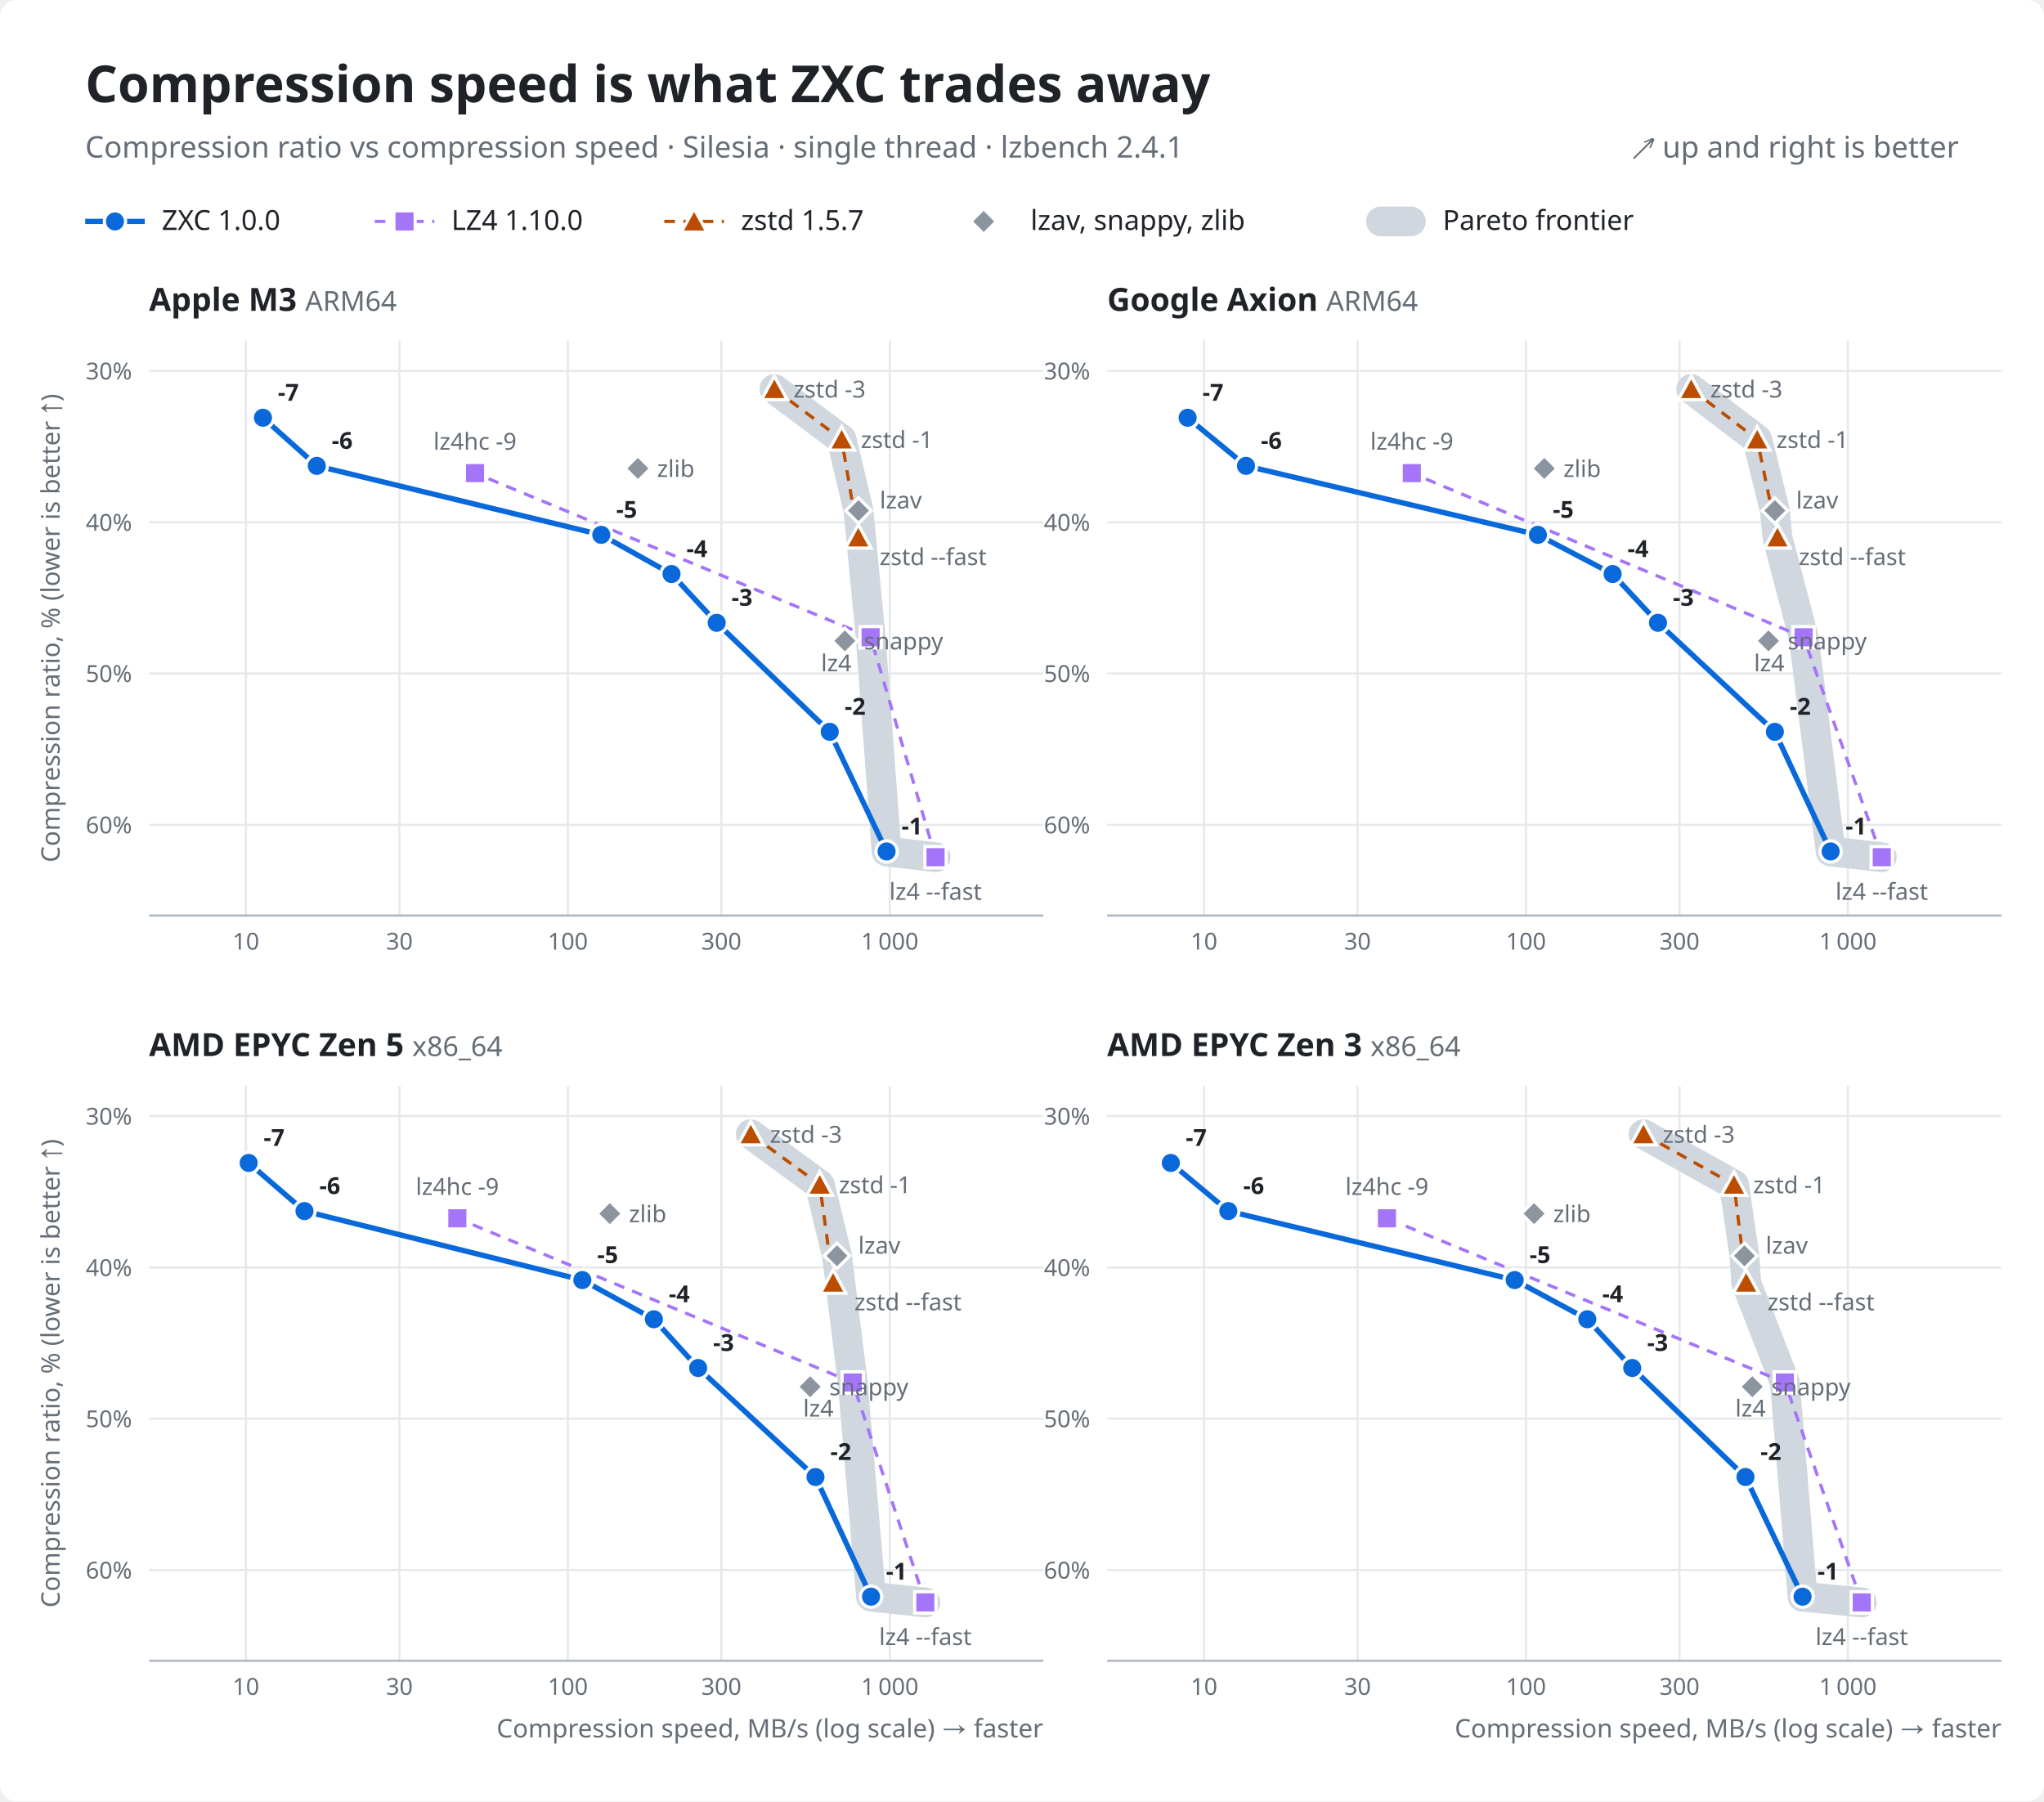
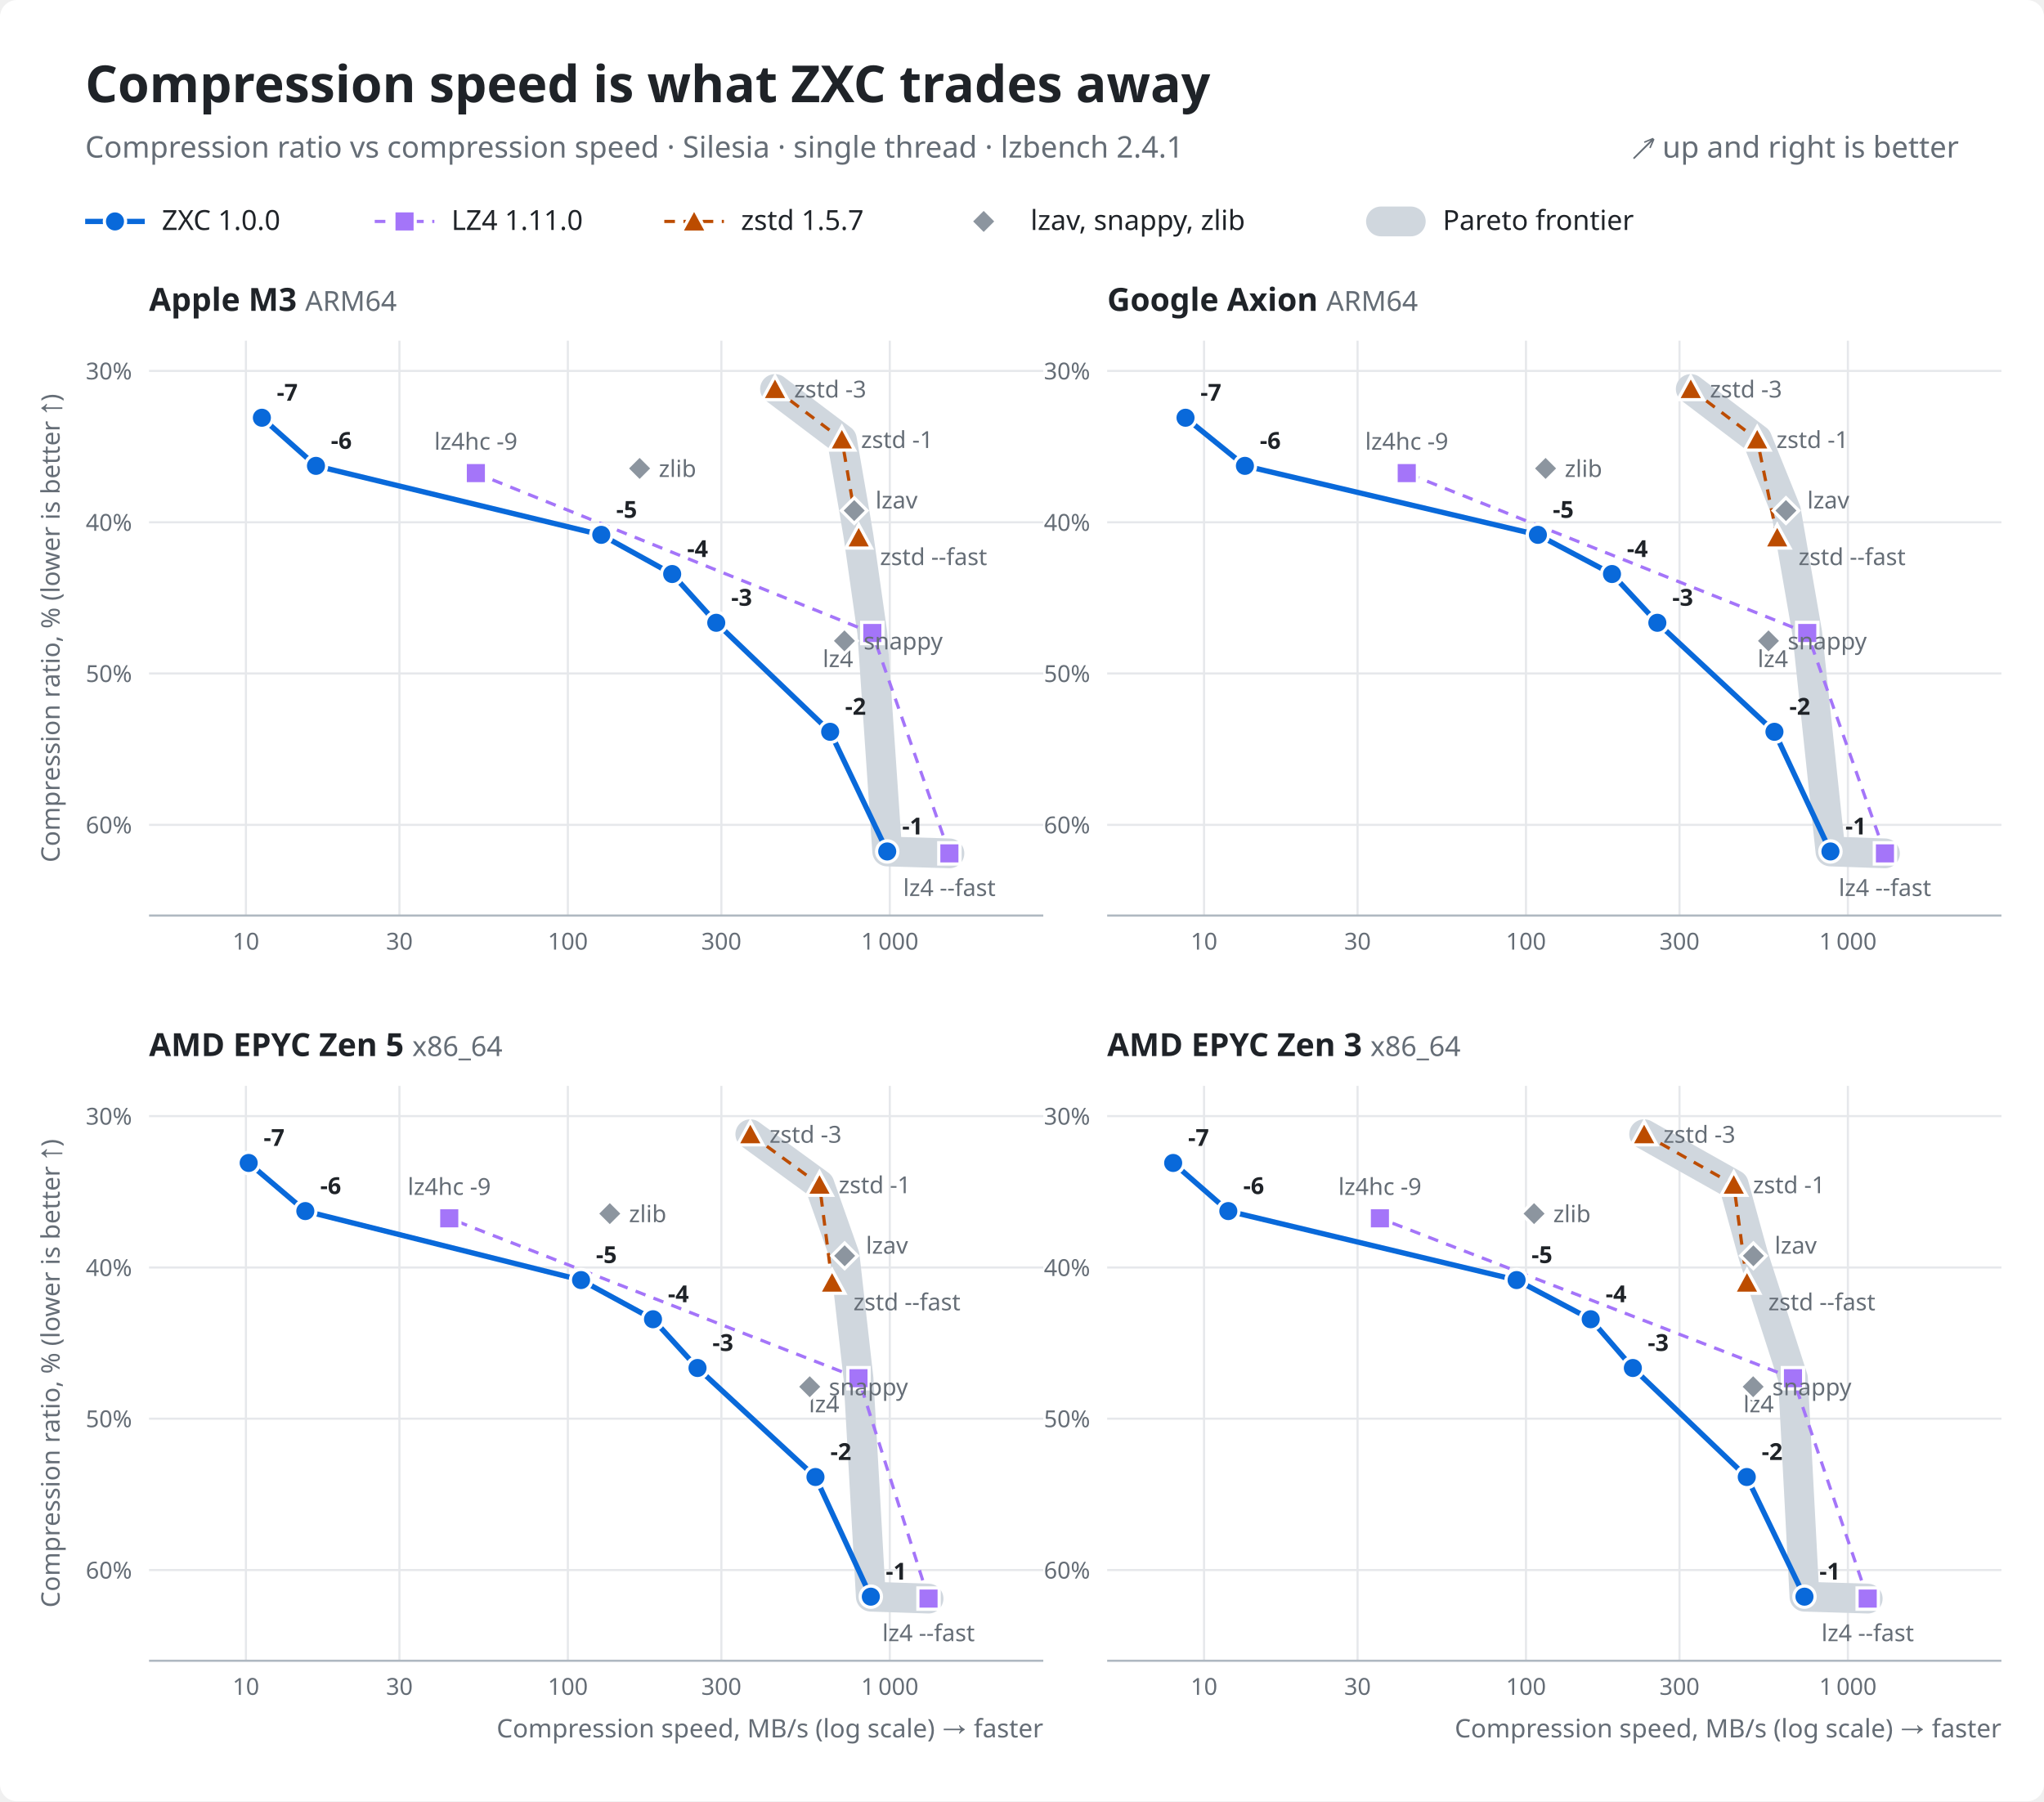
<svg xmlns="http://www.w3.org/2000/svg" viewBox="0 0 960 846" width="960" height="846" role="img" aria-label="Compression speed versus compression ratio for ZXC, LZ4, zstd, lzav, snappy and zlib on four CPUs, with the Pareto frontier">
  <style>text{font-family:-apple-system,BlinkMacSystemFont,"Segoe UI","Noto Sans",Helvetica,Arial,sans-serif;font-size:11px}.t{font-size:24px;font-weight:700}.st{font-size:14px}.pt{font-size:15px;font-weight:600}.pa{font-size:13px;font-weight:400}.ax{font-size:12px}.b{font-weight:600}.lg{font-size:13px}.num{font-variant-numeric:tabular-nums}.grid,.axis{stroke-width:1}.ring{stroke-width:1.5}.zl{fill:none;stroke-width:2.5;stroke-linejoin:round}.vl{fill:none;stroke-width:1.5;stroke-dasharray:5 4}.ol{fill:none;stroke-width:1.5;stroke-dasharray:5 4}.fr{fill:none;stroke-width:14;stroke-linejoin:round;stroke-linecap:round}.bg{fill:#ffffff}text{fill:#1f2328}.mu{fill:#656d76}.grid{stroke:#e6e8eb}.axis{stroke:#afb8c1}.zl{stroke:#0969da}.zp{fill:#0969da}.gp{fill:#8c959f}.ol{stroke:#bc4c00}.op{fill:#bc4c00}.ring{stroke:#ffffff}.fr{stroke:#d0d7de}.vp{fill:#a475f9}.vl{stroke:#a475f9}@media (prefers-color-scheme:dark){.bg{fill:#0d1117}text{fill:#e6edf3}.mu{fill:#8d96a0}.grid{stroke:#21262d}.axis{stroke:#3d444d}.zl{stroke:#4493f8}.zp{fill:#4493f8}.gp{fill:#6e7681}.ol{stroke:#db6d28}.op{fill:#db6d28}.ring{stroke:#0d1117}.fr{stroke:#30363d}.vp{fill:#bc8cff}.vl{stroke:#bc8cff}}.m{text-anchor:middle}.e{text-anchor:end}</style>
  <rect class="bg" width="960" height="846" rx="8" />
  <text x="40" y="48" class="t">Compression speed is what ZXC trades away</text>
  <text x="40" y="74" class="st mu">Compression ratio vs compression speed · Silesia · single thread · lzbench 2.4.1</text>
  <text x="920" y="74" class="st mu e">↗ up and right is better</text>
  <path class="zl" d="M40 104h28" />
  <circle class="zp ring" cx="54" cy="104" r="5" />
  <text x="76" y="108" class="lg">ZXC 1.0.0</text>
  <path class="vl" d="M176 104h28" />
  <rect class="vp ring" x="185" y="99" width="10" height="10" />
-   <text x="212" y="108" class="lg">LZ4 1.10.0</text>
+   <text x="212" y="108" class="lg">LZ4 1.11.0</text>
  <path class="ol" d="M312 104h28" />
  <path class="op ring" d="M326 98l6 11h-12z" />
  <text x="348" y="108" class="lg">zstd 1.5.7</text>
  <path class="gp ring" d="M462 98l6 6l-6 6l-6-6z" />
  <text x="484" y="108" class="lg">lzav, snappy, zlib</text>
  <path class="fr" d="M648.6 104h14" />
  <text x="677.6" y="108" class="lg">Pareto frontier</text>
  <path class="grid" d="M115.5 160v270" />
  <text x="115.5" y="446" class="mu num m">10</text>
  <path class="grid" d="M187.6 160v270" />
  <text x="187.6" y="446" class="mu num m">30</text>
  <path class="grid" d="M266.7 160v270" />
  <text x="266.7" y="446" class="mu num m">100</text>
  <path class="grid" d="M338.8 160v270" />
  <text x="338.8" y="446" class="mu num m">300</text>
  <path class="grid" d="M417.9 160v270" />
  <text x="417.9" y="446" class="mu num m">1 000</text>
  <path class="grid" d="M70 174.2h420" />
  <text x="62" y="178.2" class="mu num e">30%</text>
  <path class="grid" d="M70 245.3h420" />
  <text x="62" y="249.3" class="mu num e">40%</text>
  <path class="grid" d="M70 316.3h420" />
  <text x="62" y="320.3" class="mu num e">50%</text>
  <path class="grid" d="M70 387.4h420" />
  <text x="62" y="391.4" class="mu num e">60%</text>
  <path class="axis" d="M70 430h420" />
  <text class="ax mu m" transform="translate(28 295) rotate(-90)">Compression ratio, % (lower is better ↑)</text>
  <text x="70" y="146" class="pt">Apple M3 <tspan class="pa mu">ARM64</tspan>
  </text>
-   <polyline class="fr" points="439.4,402.6 416.4,399.9 408.9,299.3 403.2,239.8 395.3,206.4 363.7,182.7" />
-   <polyline class="vl" points="439.4,402.6 408.9,299.3 223.1,222.2" />
-   <rect class="vp ring" x="434.4" y="397.6" width="10" height="10" />
-   <text x="439.4" y="422.6" class="mu m">lz4 --fast</text>
-   <rect class="vp ring" x="403.9" y="294.3" width="10" height="10" />
-   <text x="399.9" y="315.3" class="mu e">lz4</text>
-   <rect class="vp ring" x="218.1" y="217.2" width="10" height="10" />
-   <text x="223.1" y="211.2" class="mu m">lz4hc -9</text>
-   <polyline class="ol" points="403.1,252.4 395.3,206.4 363.7,182.7" />
-   <path class="op ring" d="M403.1 246.4l6 11h-12z" />
-   <text x="413.1" y="265.4" class="mu">zstd --fast</text>
-   <path class="op ring" d="M395.3 200.4l6 11h-12z" />
-   <text x="404.3" y="210.4" class="mu">zstd -1</text>
-   <path class="op ring" d="M363.7 176.7l6 11h-12z" />
-   <text x="372.7" y="186.7" class="mu">zstd -3</text>
-   <path class="gp ring" d="M403.2 233.8l6 6l-6 6l-6-6z" />
-   <text x="413.2" y="238.8" class="mu">lzav</text>
-   <path class="gp ring" d="M396.8 295l6 6l-6 6l-6-6z" />
-   <text x="405.8" y="305" class="mu">snappy</text>
-   <path class="gp ring" d="M299.6 214l6 6l-6 6l-6-6z" />
-   <text x="308.6" y="224" class="mu">zlib</text>
-   <polyline class="zl" points="416.4,399.9 389.7,343.7 336.6,292.5 315.4,269.6 282.4,251.2 148.8,218.8 123.5,196.2" />
-   <circle class="zp ring" cx="416.4" cy="399.9" r="5" />
-   <text x="423.4" y="391.9" class="b">-1</text>
-   <circle class="zp ring" cx="389.7" cy="343.7" r="5" />
-   <text x="396.7" y="335.7" class="b">-2</text>
-   <circle class="zp ring" cx="336.6" cy="292.5" r="5" />
-   <text x="343.6" y="284.5" class="b">-3</text>
-   <circle class="zp ring" cx="315.4" cy="269.6" r="5" />
-   <text x="322.4" y="261.6" class="b">-4</text>
+   <polyline class="fr" points="445.9,400.8 416.7,399.9 409.7,297.3 403.3,252.4 401.2,239.8 395.4,206.4 364,182.7" />
+   <polyline class="vl" points="445.9,400.8 409.7,297.3 223.5,222.2" />
+   <rect class="vp ring" x="440.9" y="395.8" width="10" height="10" />
+   <text x="445.9" y="420.8" class="mu m">lz4 --fast</text>
+   <rect class="vp ring" x="404.7" y="292.3" width="10" height="10" />
+   <text x="400.7" y="313.3" class="mu e">lz4</text>
+   <rect class="vp ring" x="218.5" y="217.2" width="10" height="10" />
+   <text x="223.5" y="211.2" class="mu m">lz4hc -9</text>
+   <polyline class="ol" points="403.3,252.4 395.4,206.4 364,182.7" />
+   <path class="op ring" d="M403.3 246.4l6 11h-12z" />
+   <text x="413.3" y="265.4" class="mu">zstd --fast</text>
+   <path class="op ring" d="M395.4 200.4l6 11h-12z" />
+   <text x="404.4" y="210.4" class="mu">zstd -1</text>
+   <path class="op ring" d="M364 176.7l6 11h-12z" />
+   <text x="373" y="186.7" class="mu">zstd -3</text>
+   <path class="gp ring" d="M401.2 233.8l6 6l-6 6l-6-6z" />
+   <text x="411.2" y="238.8" class="mu">lzav</text>
+   <path class="gp ring" d="M396.6 295l6 6l-6 6l-6-6z" />
+   <text x="405.6" y="305" class="mu">snappy</text>
+   <path class="gp ring" d="M300.4 214l6 6l-6 6l-6-6z" />
+   <text x="309.4" y="224" class="mu">zlib</text>
+   <polyline class="zl" points="416.7,399.9 389.9,343.7 336.4,292.5 315.7,269.6 282.4,251.2 148.4,218.8 123,196.2" />
+   <circle class="zp ring" cx="416.7" cy="399.9" r="5" />
+   <text x="423.7" y="391.9" class="b">-1</text>
+   <circle class="zp ring" cx="389.9" cy="343.7" r="5" />
+   <text x="396.9" y="335.7" class="b">-2</text>
+   <circle class="zp ring" cx="336.4" cy="292.5" r="5" />
+   <text x="343.4" y="284.5" class="b">-3</text>
+   <circle class="zp ring" cx="315.7" cy="269.6" r="5" />
+   <text x="322.7" y="261.6" class="b">-4</text>
  <circle class="zp ring" cx="282.4" cy="251.2" r="5" />
  <text x="289.4" y="243.2" class="b">-5</text>
-   <circle class="zp ring" cx="148.8" cy="218.8" r="5" />
-   <text x="155.8" y="210.8" class="b">-6</text>
-   <circle class="zp ring" cx="123.5" cy="196.2" r="5" />
-   <text x="130.5" y="188.2" class="b">-7</text>
+   <circle class="zp ring" cx="148.4" cy="218.8" r="5" />
+   <text x="155.4" y="210.8" class="b">-6</text>
+   <circle class="zp ring" cx="123" cy="196.2" r="5" />
+   <text x="130" y="188.2" class="b">-7</text>
  <path class="grid" d="M565.5 160v270" />
  <text x="565.5" y="446" class="mu num m">10</text>
  <path class="grid" d="M637.6 160v270" />
  <text x="637.6" y="446" class="mu num m">30</text>
  <path class="grid" d="M716.7 160v270" />
  <text x="716.7" y="446" class="mu num m">100</text>
  <path class="grid" d="M788.8 160v270" />
  <text x="788.8" y="446" class="mu num m">300</text>
  <path class="grid" d="M867.9 160v270" />
  <text x="867.9" y="446" class="mu num m">1 000</text>
  <path class="grid" d="M520 174.2h420" />
  <text x="512" y="178.2" class="mu num e">30%</text>
  <path class="grid" d="M520 245.3h420" />
  <text x="512" y="249.3" class="mu num e">40%</text>
  <path class="grid" d="M520 316.3h420" />
  <text x="512" y="320.3" class="mu num e">50%</text>
  <path class="grid" d="M520 387.4h420" />
  <text x="512" y="391.4" class="mu num e">60%</text>
  <path class="axis" d="M520 430h420" />
  <text x="520" y="146" class="pt">Google Axion <tspan class="pa mu">ARM64</tspan>
  </text>
-   <polyline class="fr" points="883.8,402.6 859.8,399.9 847.1,299.3 834.8,252.4 833.6,239.8 825.3,206.4 794.3,182.7" />
-   <polyline class="vl" points="883.8,402.6 847.1,299.3 663.1,222.2" />
-   <rect class="vp ring" x="878.8" y="397.6" width="10" height="10" />
-   <text x="883.8" y="422.6" class="mu m">lz4 --fast</text>
-   <rect class="vp ring" x="842.1" y="294.3" width="10" height="10" />
-   <text x="838.1" y="315.3" class="mu e">lz4</text>
-   <rect class="vp ring" x="658.1" y="217.2" width="10" height="10" />
-   <text x="663.1" y="211.2" class="mu m">lz4hc -9</text>
-   <polyline class="ol" points="834.8,252.4 825.3,206.4 794.3,182.7" />
-   <path class="op ring" d="M834.8 246.4l6 11h-12z" />
-   <text x="844.8" y="265.4" class="mu">zstd --fast</text>
+   <polyline class="fr" points="885.3,400.8 859.7,399.9 848.8,297.3 838.8,239.8 825.3,206.4 794.1,182.7" />
+   <polyline class="vl" points="885.3,400.8 848.8,297.3 660.7,222.2" />
+   <rect class="vp ring" x="880.3" y="395.8" width="10" height="10" />
+   <text x="885.3" y="420.8" class="mu m">lz4 --fast</text>
+   <rect class="vp ring" x="843.8" y="292.3" width="10" height="10" />
+   <text x="839.8" y="313.3" class="mu e">lz4</text>
+   <rect class="vp ring" x="655.7" y="217.2" width="10" height="10" />
+   <text x="660.7" y="211.2" class="mu m">lz4hc -9</text>
+   <polyline class="ol" points="834.7,252.4 825.3,206.4 794.1,182.7" />
+   <path class="op ring" d="M834.7 246.4l6 11h-12z" />
+   <text x="844.7" y="265.4" class="mu">zstd --fast</text>
  <path class="op ring" d="M825.3 200.4l6 11h-12z" />
  <text x="834.3" y="210.4" class="mu">zstd -1</text>
-   <path class="op ring" d="M794.3 176.7l6 11h-12z" />
-   <text x="803.3" y="186.7" class="mu">zstd -3</text>
-   <path class="gp ring" d="M833.6 233.8l6 6l-6 6l-6-6z" />
-   <text x="843.6" y="238.8" class="mu">lzav</text>
+   <path class="op ring" d="M794.1 176.7l6 11h-12z" />
+   <text x="803.1" y="186.7" class="mu">zstd -3</text>
+   <path class="gp ring" d="M838.8 233.8l6 6l-6 6l-6-6z" />
+   <text x="848.8" y="238.8" class="mu">lzav</text>
  <path class="gp ring" d="M830.6 295l6 6l-6 6l-6-6z" />
  <text x="839.6" y="305" class="mu">snappy</text>
-   <path class="gp ring" d="M725.3 214l6 6l-6 6l-6-6z" />
-   <text x="734.3" y="224" class="mu">zlib</text>
-   <polyline class="zl" points="859.8,399.9 833.6,343.7 778.7,292.5 757.4,269.6 722.3,251.2 585.2,218.8 557.8,196.2" />
-   <circle class="zp ring" cx="859.8" cy="399.9" r="5" />
-   <text x="866.8" y="391.9" class="b">-1</text>
-   <circle class="zp ring" cx="833.6" cy="343.7" r="5" />
-   <text x="840.6" y="335.7" class="b">-2</text>
-   <circle class="zp ring" cx="778.7" cy="292.5" r="5" />
-   <text x="785.7" y="284.5" class="b">-3</text>
-   <circle class="zp ring" cx="757.4" cy="269.6" r="5" />
-   <text x="764.4" y="261.6" class="b">-4</text>
+   <path class="gp ring" d="M725.9 214l6 6l-6 6l-6-6z" />
+   <text x="734.9" y="224" class="mu">zlib</text>
+   <polyline class="zl" points="859.7,399.9 833.4,343.7 778.4,292.5 757.1,269.6 722.3,251.2 584.7,218.8 556.8,196.2" />
+   <circle class="zp ring" cx="859.7" cy="399.9" r="5" />
+   <text x="866.7" y="391.9" class="b">-1</text>
+   <circle class="zp ring" cx="833.4" cy="343.7" r="5" />
+   <text x="840.4" y="335.7" class="b">-2</text>
+   <circle class="zp ring" cx="778.4" cy="292.5" r="5" />
+   <text x="785.4" y="284.5" class="b">-3</text>
+   <circle class="zp ring" cx="757.1" cy="269.6" r="5" />
+   <text x="764.1" y="261.6" class="b">-4</text>
  <circle class="zp ring" cx="722.3" cy="251.2" r="5" />
  <text x="729.3" y="243.2" class="b">-5</text>
-   <circle class="zp ring" cx="585.2" cy="218.8" r="5" />
-   <text x="592.2" y="210.8" class="b">-6</text>
-   <circle class="zp ring" cx="557.8" cy="196.2" r="5" />
-   <text x="564.8" y="188.2" class="b">-7</text>
+   <circle class="zp ring" cx="584.7" cy="218.8" r="5" />
+   <text x="591.7" y="210.8" class="b">-6</text>
+   <circle class="zp ring" cx="556.8" cy="196.2" r="5" />
+   <text x="563.8" y="188.2" class="b">-7</text>
  <path class="grid" d="M115.5 510v270" />
  <text x="115.5" y="796" class="mu num m">10</text>
  <path class="grid" d="M187.6 510v270" />
  <text x="187.6" y="796" class="mu num m">30</text>
  <path class="grid" d="M266.7 510v270" />
  <text x="266.7" y="796" class="mu num m">100</text>
  <path class="grid" d="M338.8 510v270" />
  <text x="338.8" y="796" class="mu num m">300</text>
  <path class="grid" d="M417.9 510v270" />
  <text x="417.9" y="796" class="mu num m">1 000</text>
  <path class="grid" d="M70 524.2h420" />
  <text x="62" y="528.2" class="mu num e">30%</text>
  <path class="grid" d="M70 595.3h420" />
  <text x="62" y="599.3" class="mu num e">40%</text>
  <path class="grid" d="M70 666.3h420" />
  <text x="62" y="670.3" class="mu num e">50%</text>
  <path class="grid" d="M70 737.4h420" />
  <text x="62" y="741.4" class="mu num e">60%</text>
  <path class="axis" d="M70 780h420" />
  <text class="ax mu m" transform="translate(28 645) rotate(-90)">Compression ratio, % (lower is better ↑)</text>
  <text x="490" y="816" class="ax mu e">Compression speed, MB/s (log scale) → faster</text>
  <text x="70" y="496" class="pt">AMD EPYC Zen 5 <tspan class="pa mu">x86_64</tspan>
  </text>
-   <polyline class="fr" points="434.6,752.6 409.1,749.9 400.5,649.3 393.1,589.8 385,556.4 352.6,532.7" />
-   <polyline class="vl" points="434.6,752.6 400.5,649.3 214.8,572.2" />
-   <rect class="vp ring" x="429.6" y="747.6" width="10" height="10" />
-   <text x="434.6" y="772.6" class="mu m">lz4 --fast</text>
-   <rect class="vp ring" x="395.5" y="644.3" width="10" height="10" />
-   <text x="391.5" y="665.3" class="mu e">lz4</text>
-   <rect class="vp ring" x="209.8" y="567.2" width="10" height="10" />
-   <text x="214.8" y="561.2" class="mu m">lz4hc -9</text>
-   <polyline class="ol" points="391.3,602.4 385,556.4 352.6,532.7" />
-   <path class="op ring" d="M391.3 596.4l6 11h-12z" />
-   <text x="401.3" y="615.4" class="mu">zstd --fast</text>
-   <path class="op ring" d="M385 550.4l6 11h-12z" />
-   <text x="394" y="560.4" class="mu">zstd -1</text>
-   <path class="op ring" d="M352.6 526.7l6 11h-12z" />
-   <text x="361.6" y="536.7" class="mu">zstd -3</text>
-   <path class="gp ring" d="M393.1 583.8l6 6l-6 6l-6-6z" />
-   <text x="403.1" y="588.8" class="mu">lzav</text>
-   <path class="gp ring" d="M380.5 645.3l6 6l-6 6l-6-6z" />
-   <text x="389.5" y="655.3" class="mu">snappy</text>
+   <polyline class="fr" points="436.1,750.8 409,749.9 403.2,647.3 396.7,589.8 384.9,556.4 352.4,532.7" />
+   <polyline class="vl" points="436.1,750.8 403.2,647.3 211,572.2" />
+   <rect class="vp ring" x="431.1" y="745.8" width="10" height="10" />
+   <text x="436.1" y="770.8" class="mu m">lz4 --fast</text>
+   <rect class="vp ring" x="398.2" y="642.3" width="10" height="10" />
+   <text x="394.2" y="663.3" class="mu e">lz4</text>
+   <rect class="vp ring" x="206" y="567.2" width="10" height="10" />
+   <text x="211" y="561.2" class="mu m">lz4hc -9</text>
+   <polyline class="ol" points="390.8,602.4 384.9,556.4 352.4,532.7" />
+   <path class="op ring" d="M390.8 596.4l6 11h-12z" />
+   <text x="400.8" y="615.4" class="mu">zstd --fast</text>
+   <path class="op ring" d="M384.9 550.4l6 11h-12z" />
+   <text x="393.9" y="560.4" class="mu">zstd -1</text>
+   <path class="op ring" d="M352.4 526.7l6 11h-12z" />
+   <text x="361.4" y="536.7" class="mu">zstd -3</text>
+   <path class="gp ring" d="M396.7 583.8l6 6l-6 6l-6-6z" />
+   <text x="406.7" y="588.8" class="mu">lzav</text>
+   <path class="gp ring" d="M380.3 645.3l6 6l-6 6l-6-6z" />
+   <text x="389.3" y="655.3" class="mu">snappy</text>
  <path class="gp ring" d="M286.4 564l6 6l-6 6l-6-6z" />
  <text x="295.4" y="574" class="mu">zlib</text>
-   <polyline class="zl" points="409.1,749.9 383,693.7 327.9,642.5 307.1,619.6 273.5,601.2 143,568.8 116.8,546.2" />
-   <circle class="zp ring" cx="409.1" cy="749.9" r="5" />
-   <text x="416.1" y="741.9" class="b">-1</text>
+   <polyline class="zl" points="409,749.9 383,693.7 327.6,642.5 306.7,619.6 272.9,601.2 143.4,568.8 116.8,546.2" />
+   <circle class="zp ring" cx="409" cy="749.9" r="5" />
+   <text x="416" y="741.9" class="b">-1</text>
  <circle class="zp ring" cx="383" cy="693.7" r="5" />
  <text x="390" y="685.7" class="b">-2</text>
-   <circle class="zp ring" cx="327.9" cy="642.5" r="5" />
-   <text x="334.9" y="634.5" class="b">-3</text>
-   <circle class="zp ring" cx="307.1" cy="619.6" r="5" />
-   <text x="314.1" y="611.6" class="b">-4</text>
-   <circle class="zp ring" cx="273.5" cy="601.2" r="5" />
-   <text x="280.5" y="593.2" class="b">-5</text>
-   <circle class="zp ring" cx="143" cy="568.8" r="5" />
-   <text x="150" y="560.8" class="b">-6</text>
+   <circle class="zp ring" cx="327.6" cy="642.5" r="5" />
+   <text x="334.6" y="634.5" class="b">-3</text>
+   <circle class="zp ring" cx="306.7" cy="619.6" r="5" />
+   <text x="313.7" y="611.6" class="b">-4</text>
+   <circle class="zp ring" cx="272.9" cy="601.2" r="5" />
+   <text x="279.9" y="593.2" class="b">-5</text>
+   <circle class="zp ring" cx="143.4" cy="568.8" r="5" />
+   <text x="150.4" y="560.8" class="b">-6</text>
  <circle class="zp ring" cx="116.8" cy="546.2" r="5" />
  <text x="123.8" y="538.2" class="b">-7</text>
  <path class="grid" d="M565.5 510v270" />
  <text x="565.5" y="796" class="mu num m">10</text>
  <path class="grid" d="M637.6 510v270" />
  <text x="637.6" y="796" class="mu num m">30</text>
  <path class="grid" d="M716.7 510v270" />
  <text x="716.7" y="796" class="mu num m">100</text>
  <path class="grid" d="M788.8 510v270" />
  <text x="788.8" y="796" class="mu num m">300</text>
  <path class="grid" d="M867.9 510v270" />
  <text x="867.9" y="796" class="mu num m">1 000</text>
  <path class="grid" d="M520 524.2h420" />
  <text x="512" y="528.2" class="mu num e">30%</text>
  <path class="grid" d="M520 595.3h420" />
  <text x="512" y="599.3" class="mu num e">40%</text>
  <path class="grid" d="M520 666.3h420" />
  <text x="512" y="670.3" class="mu num e">50%</text>
  <path class="grid" d="M520 737.4h420" />
  <text x="512" y="741.4" class="mu num e">60%</text>
  <path class="axis" d="M520 780h420" />
  <text x="940" y="816" class="ax mu e">Compression speed, MB/s (log scale) → faster</text>
  <text x="520" y="496" class="pt">AMD EPYC Zen 3 <tspan class="pa mu">x86_64</tspan>
  </text>
-   <polyline class="fr" points="874.4,752.6 846.6,749.9 838.3,649.3 820.1,602.4 819.3,589.8 814.4,556.4 771.9,532.7" />
-   <polyline class="vl" points="874.4,752.6 838.3,649.3 651.4,572.2" />
-   <rect class="vp ring" x="869.4" y="747.6" width="10" height="10" />
-   <text x="874.4" y="772.6" class="mu m">lz4 --fast</text>
-   <rect class="vp ring" x="833.3" y="644.3" width="10" height="10" />
-   <text x="829.3" y="665.3" class="mu e">lz4</text>
-   <rect class="vp ring" x="646.4" y="567.2" width="10" height="10" />
-   <text x="651.4" y="561.2" class="mu m">lz4hc -9</text>
-   <polyline class="ol" points="820.1,602.4 814.4,556.4 771.9,532.7" />
-   <path class="op ring" d="M820.1 596.4l6 11h-12z" />
-   <text x="830.1" y="615.4" class="mu">zstd --fast</text>
-   <path class="op ring" d="M814.4 550.4l6 11h-12z" />
-   <text x="823.4" y="560.4" class="mu">zstd -1</text>
-   <path class="op ring" d="M771.9 526.7l6 11h-12z" />
-   <text x="780.9" y="536.7" class="mu">zstd -3</text>
-   <path class="gp ring" d="M819.3 583.8l6 6l-6 6l-6-6z" />
-   <text x="829.3" y="588.8" class="mu">lzav</text>
-   <path class="gp ring" d="M823 645.3l6 6l-6 6l-6-6z" />
-   <text x="832" y="655.3" class="mu">snappy</text>
+   <polyline class="fr" points="877.2,750.8 847.5,749.9 842.1,647.3 823.5,589.8 814.3,556.4 772.2,532.7" />
+   <polyline class="vl" points="877.2,750.8 842.1,647.3 648.1,572.2" />
+   <rect class="vp ring" x="872.2" y="745.8" width="10" height="10" />
+   <text x="877.2" y="770.8" class="mu m">lz4 --fast</text>
+   <rect class="vp ring" x="837.1" y="642.3" width="10" height="10" />
+   <text x="833.1" y="663.3" class="mu e">lz4</text>
+   <rect class="vp ring" x="643.1" y="567.2" width="10" height="10" />
+   <text x="648.1" y="561.2" class="mu m">lz4hc -9</text>
+   <polyline class="ol" points="820.5,602.4 814.3,556.4 772.2,532.7" />
+   <path class="op ring" d="M820.5 596.4l6 11h-12z" />
+   <text x="830.5" y="615.4" class="mu">zstd --fast</text>
+   <path class="op ring" d="M814.3 550.4l6 11h-12z" />
+   <text x="823.3" y="560.4" class="mu">zstd -1</text>
+   <path class="op ring" d="M772.2 526.7l6 11h-12z" />
+   <text x="781.2" y="536.7" class="mu">zstd -3</text>
+   <path class="gp ring" d="M823.5 583.8l6 6l-6 6l-6-6z" />
+   <text x="833.5" y="588.8" class="mu">lzav</text>
+   <path class="gp ring" d="M823.4 645.3l6 6l-6 6l-6-6z" />
+   <text x="832.4" y="655.3" class="mu">snappy</text>
  <path class="gp ring" d="M720.5 564l6 6l-6 6l-6-6z" />
  <text x="729.5" y="574" class="mu">zlib</text>
-   <polyline class="zl" points="846.6,749.9 819.8,693.7 766.6,642.5 745.5,619.6 711.4,601.2 576.9,568.8 549.9,546.2" />
-   <circle class="zp ring" cx="846.6" cy="749.9" r="5" />
-   <text x="853.6" y="741.9" class="b">-1</text>
-   <circle class="zp ring" cx="819.8" cy="693.7" r="5" />
-   <text x="826.8" y="685.7" class="b">-2</text>
-   <circle class="zp ring" cx="766.6" cy="642.5" r="5" />
-   <text x="773.6" y="634.5" class="b">-3</text>
-   <circle class="zp ring" cx="745.5" cy="619.6" r="5" />
-   <text x="752.5" y="611.6" class="b">-4</text>
-   <circle class="zp ring" cx="711.4" cy="601.2" r="5" />
-   <text x="718.4" y="593.2" class="b">-5</text>
+   <polyline class="zl" points="847.5,749.9 820.4,693.7 766.9,642.5 747.1,619.6 712.3,601.2 576.9,568.8 551,546.2" />
+   <circle class="zp ring" cx="847.5" cy="749.9" r="5" />
+   <text x="854.5" y="741.9" class="b">-1</text>
+   <circle class="zp ring" cx="820.4" cy="693.7" r="5" />
+   <text x="827.4" y="685.7" class="b">-2</text>
+   <circle class="zp ring" cx="766.9" cy="642.5" r="5" />
+   <text x="773.9" y="634.5" class="b">-3</text>
+   <circle class="zp ring" cx="747.1" cy="619.6" r="5" />
+   <text x="754.1" y="611.6" class="b">-4</text>
+   <circle class="zp ring" cx="712.3" cy="601.2" r="5" />
+   <text x="719.3" y="593.2" class="b">-5</text>
  <circle class="zp ring" cx="576.9" cy="568.8" r="5" />
  <text x="583.9" y="560.8" class="b">-6</text>
-   <circle class="zp ring" cx="549.9" cy="546.2" r="5" />
-   <text x="556.9" y="538.2" class="b">-7</text>
+   <circle class="zp ring" cx="551" cy="546.2" r="5" />
+   <text x="558" y="538.2" class="b">-7</text>
</svg>
